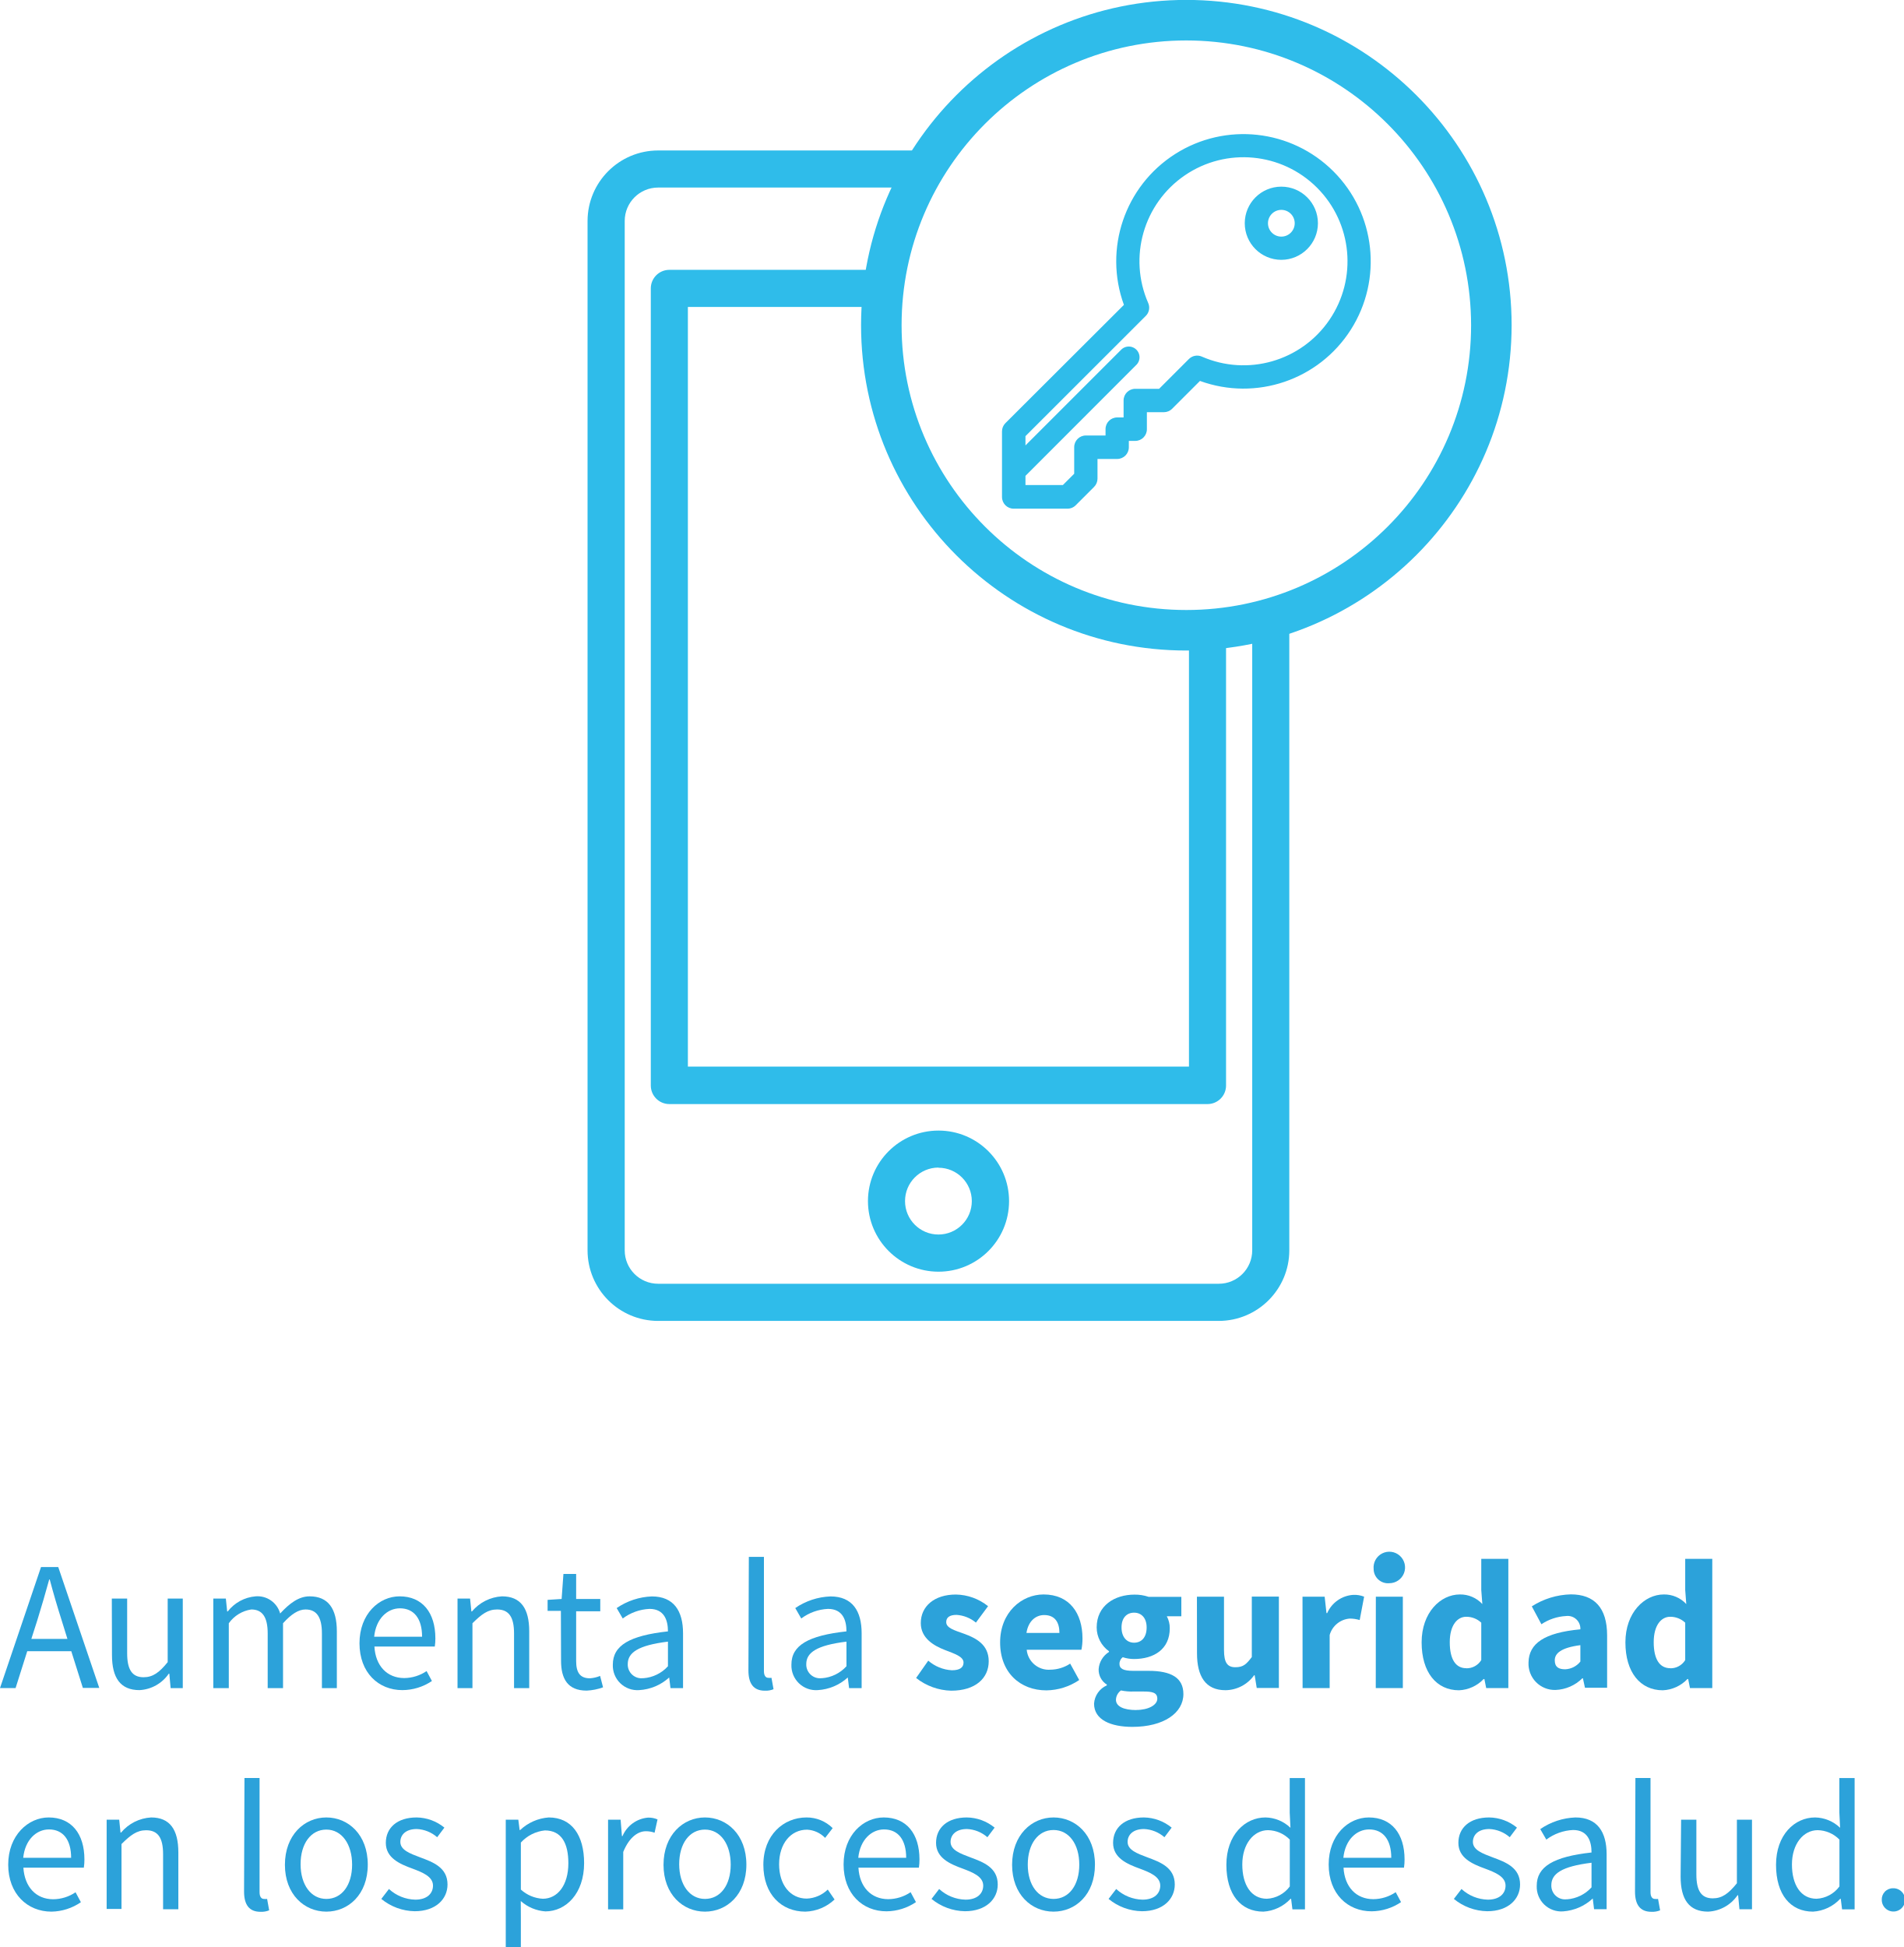
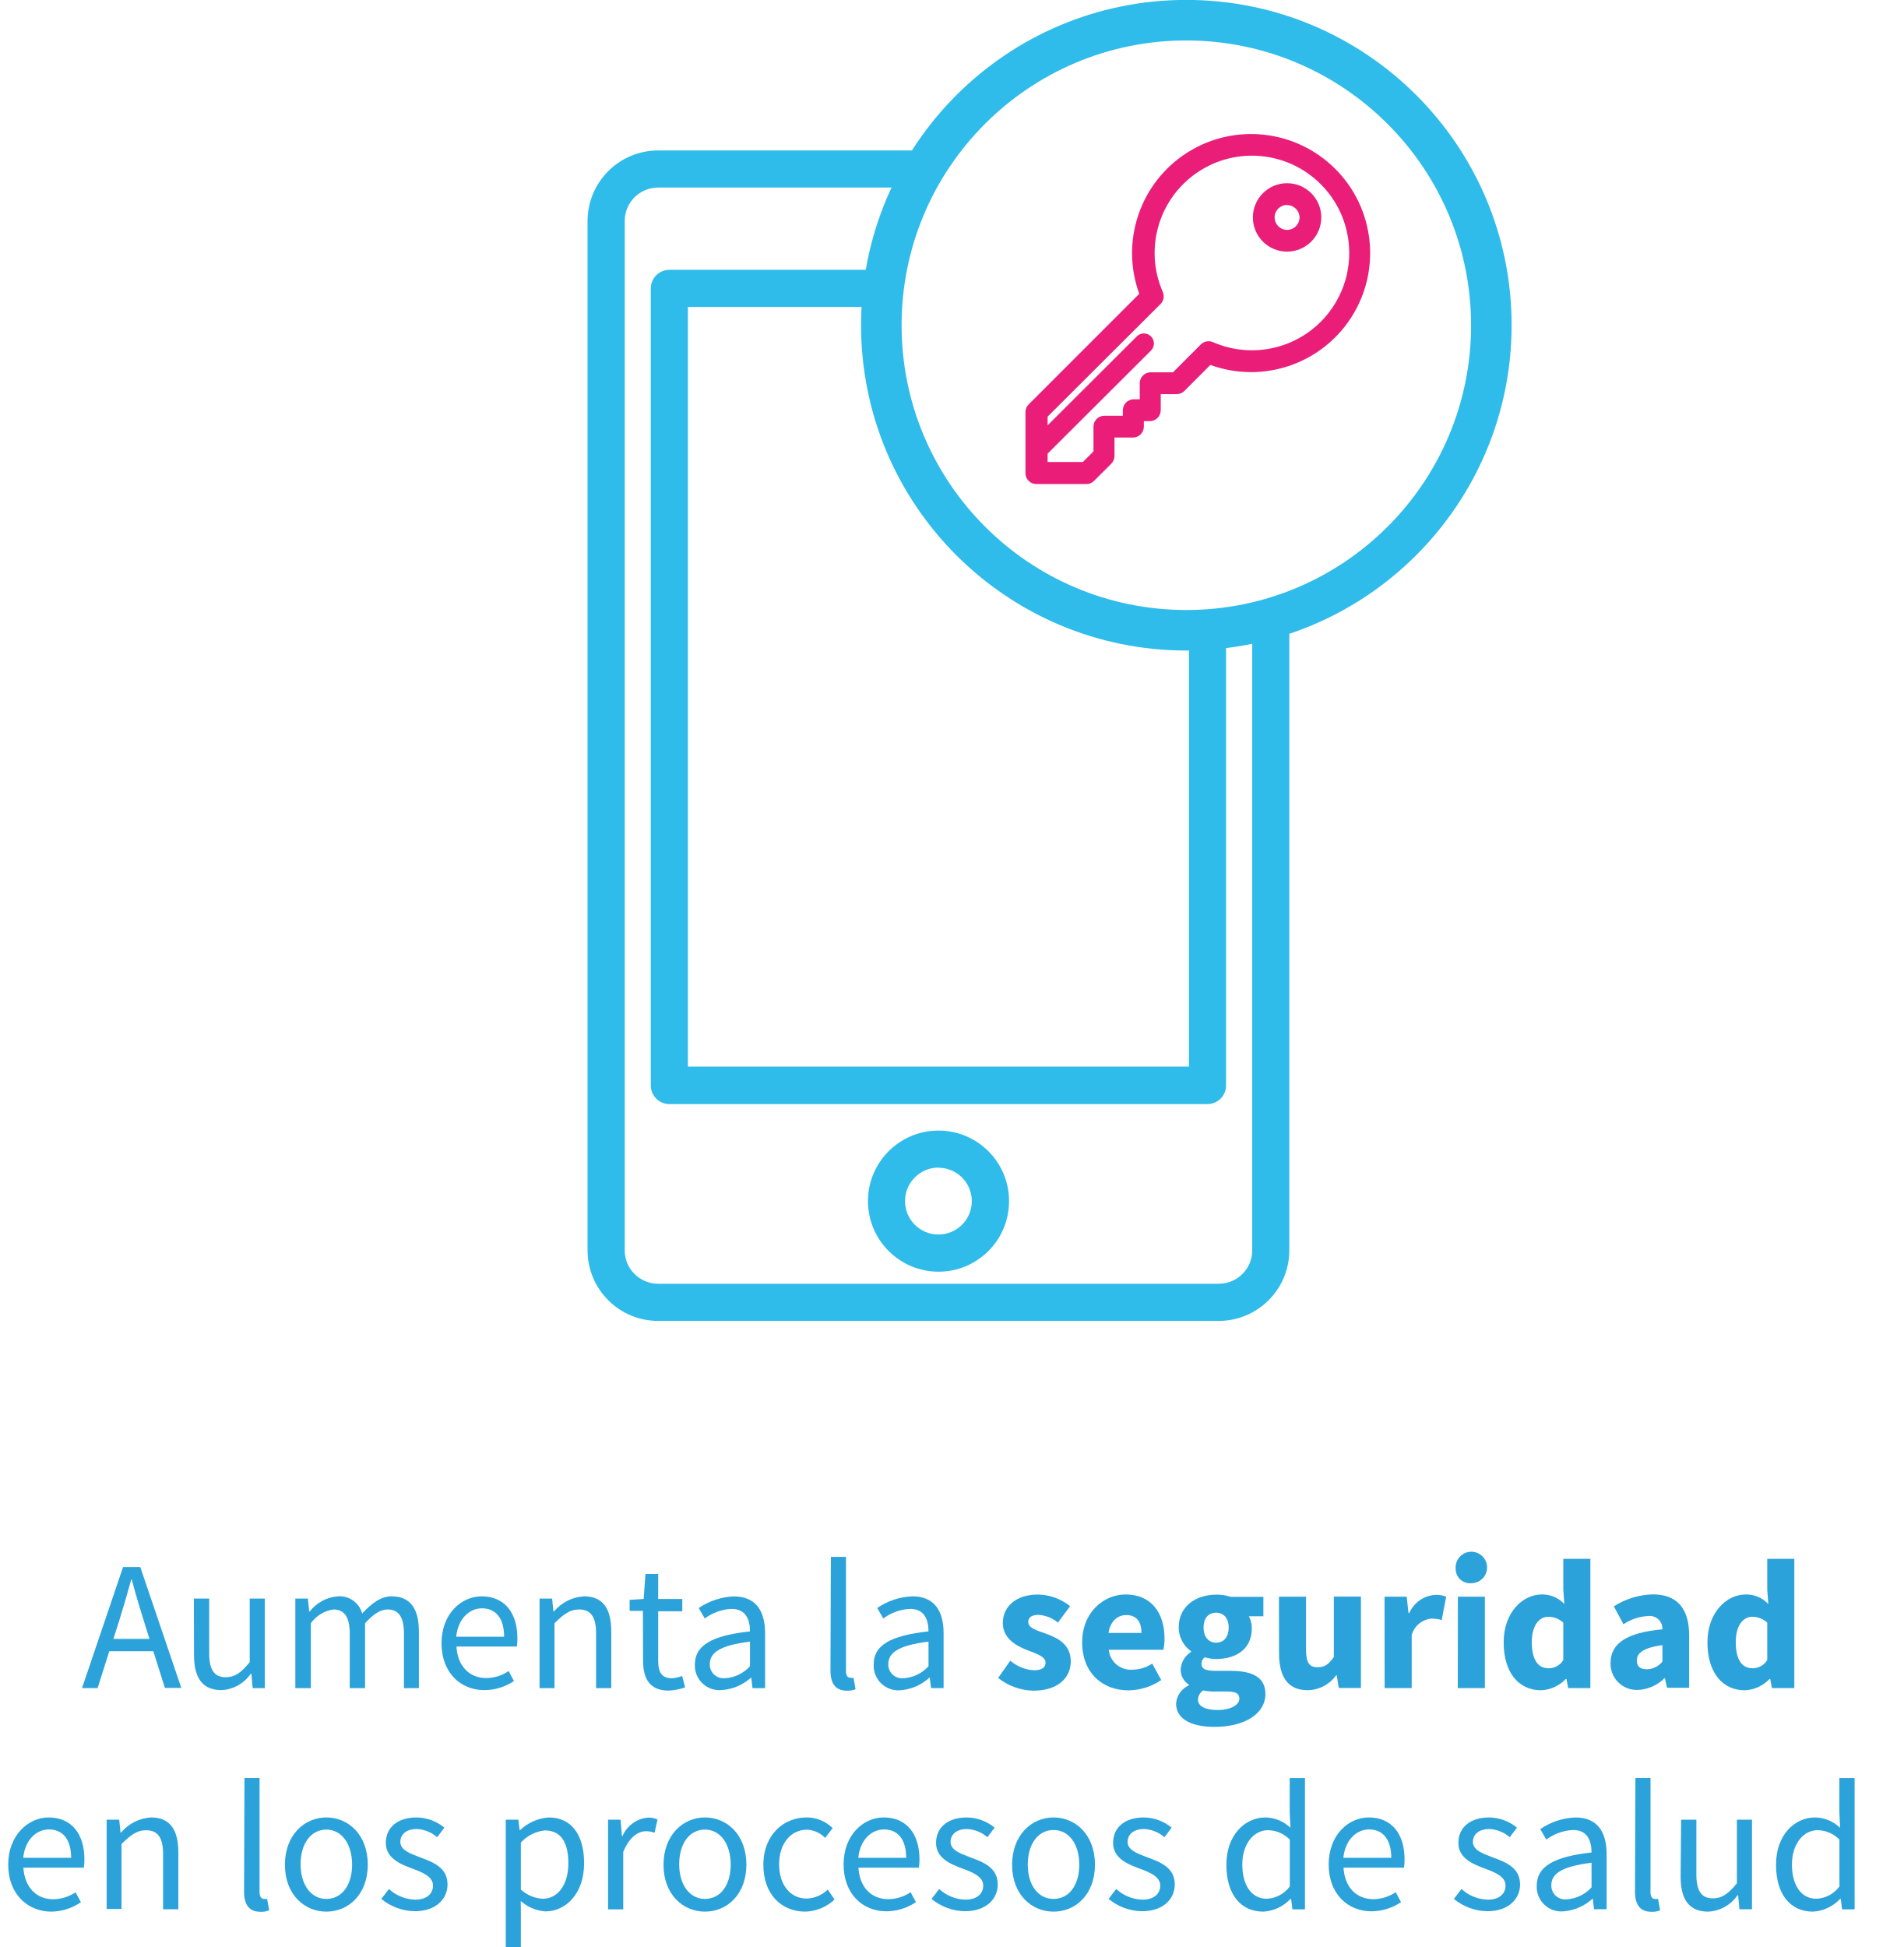
<svg xmlns="http://www.w3.org/2000/svg" viewBox="0 0 232.05 237.31">
  <defs>
-     <style>.cls-1{fill:none;}.cls-2{fill:#2fbcea;}.cls-3{fill:#2ca2da;}</style>
+     <style>.cls-1{fill:none;}.cls-2{fill:#2fbcea;}.cls-3{fill:#ea1e79;}.cls-4{fill:#2ca2da;}</style>
  </defs>
  <g id="texto">
    <circle class="cls-1" cx="114.4" cy="146.38" r="4.07" />
    <path class="cls-1" d="M83.85,130h61.08V67.77c-.11,0-.21,9.23-.32,9.23-16.7,0-36.55-12-36.55-39.59H83.85Z" />
    <path class="cls-1" d="M76.15,26.93V152.4a4.07,4.07,0,0,0,4.07,4.07h68.35a4.07,4.07,0,0,0,4.07-4.07V66.9q-1.57.35-3.19.55v64.86a2.26,2.26,0,0,1-2.26,2.26H81.59a2.26,2.26,0,0,1-2.26-2.26V35.15a2.26,2.26,0,0,1,2.26-2.26h25.92c0-.76-.08-1.52-.08-2.29a37.31,37.31,0,0,1,.81-7.74h-28A4.07,4.07,0,0,0,76.15,26.93Zm38.25,110.85a8.6,8.6,0,1,1-8.59,8.6A8.61,8.61,0,0,1,114.39,137.78Z" />
    <path class="cls-2" d="M79.33,35.15v97.16a2.26,2.26,0,0,0,2.26,2.26h65.6a2.26,2.26,0,0,0,2.26-2.26V76.45a37.48,37.48,0,0,1-4.52.32V130H83.85V37.41h24.21a37.2,37.2,0,0,1-.56-4.52H81.59A2.26,2.26,0,0,0,79.33,35.15Z" />
    <path class="cls-2" d="M114.39,155a8.6,8.6,0,1,0-8.59-8.6A8.61,8.61,0,0,0,114.39,155Zm0-12.67a4.07,4.07,0,1,1-4.07,4.07A4.08,4.08,0,0,1,114.39,142.31Z" />
    <path class="cls-2" d="M152.64,152.4a4.07,4.07,0,0,1-4.07,4.07H80.22a4.07,4.07,0,0,1-4.07-4.07V26.93a4.07,4.07,0,0,1,4.07-4.07h30.7a7.51,7.51,0,0,1,3-4.52H80.22a8.61,8.61,0,0,0-8.6,8.6V152.4a8.61,8.61,0,0,0,8.6,8.6h68.35a8.61,8.61,0,0,0,8.59-8.6V74.6a36.91,36.91,0,0,1-4.52,1.3Z" />
    <path class="cls-2" d="M144.61,79.29a39.65,39.65,0,1,1,39.65-39.65A39.69,39.69,0,0,1,144.61,79.29Zm0-74.36a34.71,34.71,0,1,0,34.71,34.71A34.75,34.75,0,0,0,144.61,4.93Z" />
-     <path class="cls-2" d="M151.56,16.62a15.23,15.23,0,0,0-14.23,20.62L122.77,51.79a1.11,1.11,0,0,0-.32.78v8a1.11,1.11,0,0,0,1.11,1.11h6.56a1.11,1.11,0,0,0,.78-.32l2.21-2.21a1.11,1.11,0,0,0,.33-.78V55.61h2.71a1.11,1.11,0,0,0,1.11-1.11V53.42h1.09a1.11,1.11,0,0,0,1.11-1.11V49.92h2.39a1.11,1.11,0,0,0,.78-.32l3.53-3.53a15.22,15.22,0,1,0,5.4-29.45Zm0,28.22a12.9,12.9,0,0,1-5.22-1.09,1.11,1.11,0,0,0-1.22.22h0l-3.72,3.72h-3a1.11,1.11,0,0,0-1.11,1.11V51.2h-1.09A1.11,1.11,0,0,0,135,52.31v1.09h-2.71a1.11,1.11,0,0,0-1.11,1.11v3.36l-1.56,1.56h-5V57.86L138.22,44.3a1,1,0,0,0-1.41-1.41L124.67,55V53l14.75-14.75h0a1.11,1.11,0,0,0,.22-1.22,13,13,0,1,1,11.91,7.78Z" />
-     <path class="cls-2" d="M130.12,62h-6.56a1.42,1.42,0,0,1-1.42-1.42v-8a1.41,1.41,0,0,1,.41-1L137,37.16a15.51,15.51,0,1,1,9.27,9.27l-3.39,3.39a1.41,1.41,0,0,1-1,.42h-2.08v2.08a1.42,1.42,0,0,1-1.42,1.42h-.78v.78a1.42,1.42,0,0,1-1.42,1.42h-2.4v2.41a1.43,1.43,0,0,1-.42,1l-2.21,2.21A1.41,1.41,0,0,1,130.12,62Zm21.44-45a14.92,14.92,0,0,0-13.94,20.2l.07.19L123,52a.8.8,0,0,0-.23.57v8a.8.8,0,0,0,.8.8h6.56a.8.8,0,0,0,.57-.23l2.21-2.21a.8.8,0,0,0,.24-.57v-3h3a.8.8,0,0,0,.8-.8v-1.4h1.4a.8.8,0,0,0,.8-.8V49.61h2.69a.79.79,0,0,0,.57-.23l3.67-3.67.19.07a14.91,14.91,0,1,0,5.29-28.85ZM129.79,59.73h-5.43v-2L138,44.08a.69.69,0,0,0,0-1,.69.69,0,0,0-1,0L124.36,55.78V52.9L139.2,38.07a.8.8,0,0,0,.17-.89A13.3,13.3,0,1,1,146.22,44a.79.79,0,0,0-.88.16L141.51,48h-3.16a.8.8,0,0,0-.8.8v2.69h-1.4a.8.8,0,0,0-.8.8v1.4h-3a.8.8,0,0,0-.8.8V58ZM125,59.12h4.56l1.38-1.38V54.5a1.42,1.42,0,0,1,1.42-1.42h2.4v-.78a1.42,1.42,0,0,1,1.42-1.42h.78V48.81a1.42,1.42,0,0,1,1.42-1.42h2.91l3.63-3.63a1.42,1.42,0,0,1,1.57-.3,12.68,12.68,0,1,0-6.53-6.53,1.41,1.41,0,0,1-.28,1.56L125,53.16v1.13l11.62-11.62a1.31,1.31,0,1,1,1.85,1.85L125,58Z" />
-     <path class="cls-2" d="M156.19,23a4.15,4.15,0,1,0,4.15,4.15A4.16,4.16,0,0,0,156.19,23Zm0,6.09a1.94,1.94,0,1,1,1.94-1.94A1.94,1.94,0,0,1,156.19,29.14Z" />
-     <path class="cls-2" d="M156.19,31.67a4.46,4.46,0,1,1,4.46-4.46A4.47,4.47,0,0,1,156.19,31.67Zm0-8.31A3.85,3.85,0,1,0,160,27.2,3.85,3.85,0,0,0,156.19,23.36Zm0,6.09a2.24,2.24,0,1,1,2.24-2.24A2.25,2.25,0,0,1,156.19,29.45Zm0-3.87a1.63,1.63,0,1,0,1.63,1.63A1.63,1.63,0,0,0,156.19,25.58Z" />
-     <path class="cls-3" d="M8.69,201.26H3.32l-1.42,4.49H0L5,191H7.1l5,14.73h-2Zm-.47-1.5-.7-2.25c-.52-1.64-1-3.26-1.46-5H6c-.47,1.71-.94,3.32-1.46,5l-.72,2.25Z" />
-     <path class="cls-3" d="M13.63,194.84H15.5v6.67c0,2,.61,2.92,2,2.92,1.12,0,1.91-.56,2.94-1.84v-7.75h1.84v10.92H20.8L20.64,204h-.07A4.61,4.61,0,0,1,17,206c-2.31,0-3.35-1.48-3.35-4.27Z" />
-     <path class="cls-3" d="M26,194.84h1.53l.16,1.57h.07a4.8,4.8,0,0,1,3.39-1.84,2.86,2.86,0,0,1,3,2.09c1.15-1.24,2.27-2.09,3.59-2.09,2.25,0,3.32,1.48,3.32,4.27v6.92H39.24v-6.67c0-2-.65-2.92-2-2.92-.85,0-1.73.56-2.74,1.68v7.91H32.63v-6.67c0-2-.65-2.92-2-2.92a4.1,4.1,0,0,0-2.74,1.68v7.91H26Z" />
-     <path class="cls-3" d="M48.71,194.57c2.79,0,4.36,2,4.36,5.12a6.51,6.51,0,0,1-.07,1H45.64c.13,2.36,1.55,3.84,3.64,3.84a4.93,4.93,0,0,0,2.72-.85l.65,1.21A6.5,6.5,0,0,1,49.05,206c-2.92,0-5.23-2.13-5.23-5.71S46.22,194.57,48.71,194.57Zm2.74,4.92c0-2.22-1-3.46-2.7-3.46-1.53,0-2.92,1.26-3.14,3.46Z" />
-     <path class="cls-3" d="M55.77,194.84h1.53l.16,1.57h.07a5.15,5.15,0,0,1,3.66-1.84c2.29,0,3.32,1.48,3.32,4.27v6.92H62.66v-6.67c0-2-.63-2.92-2.07-2.92-1.12,0-1.89.58-3,1.68v7.91H55.77Z" />
-     <path class="cls-3" d="M68.37,196.34H66.75V195l1.71-.11.22-3.05h1.55v3.05h2.94v1.5H70.23v6.06c0,1.35.43,2.11,1.68,2.11a4,4,0,0,0,1.24-.29l.36,1.39a6.74,6.74,0,0,1-2,.4c-2.34,0-3.12-1.48-3.12-3.64Z" />
-     <path class="cls-3" d="M81.42,198.84c0-1.39-.47-2.74-2.25-2.74a5.87,5.87,0,0,0-3.26,1.17L75.17,196a8.1,8.1,0,0,1,4.29-1.42c2.67,0,3.8,1.77,3.8,4.49v6.69H81.73l-.16-1.3h0A5.93,5.93,0,0,1,77.91,206a3,3,0,0,1-3.21-3.1C74.7,200.54,76.77,199.35,81.42,198.84Zm-3,5.71a4.47,4.47,0,0,0,3-1.46v-3c-3.66.45-4.9,1.35-4.9,2.74A1.67,1.67,0,0,0,78.43,204.54Z" />
-     <path class="cls-3" d="M91.28,189.76h1.84v13.93c0,.58.25.81.52.81a1.55,1.55,0,0,0,.4,0l.25,1.39a2.48,2.48,0,0,1-1.06.18c-1.39,0-2-.88-2-2.47Z" />
-     <path class="cls-3" d="M103.18,198.84c0-1.39-.47-2.74-2.25-2.74a5.87,5.87,0,0,0-3.26,1.17L96.94,196a8.1,8.1,0,0,1,4.29-1.42c2.67,0,3.8,1.77,3.8,4.49v6.69h-1.53l-.16-1.3h0A5.93,5.93,0,0,1,99.68,206a3,3,0,0,1-3.21-3.1C96.46,200.54,98.53,199.35,103.18,198.84Zm-3,5.71a4.47,4.47,0,0,0,3-1.46v-3c-3.66.45-4.9,1.35-4.9,2.74A1.67,1.67,0,0,0,100.19,204.54Z" />
-     <path class="cls-3" d="M113.15,202.41a4.8,4.8,0,0,0,2.88,1.17c1,0,1.42-.36,1.42-.94,0-.74-1.12-1.08-2.27-1.53-1.35-.52-2.94-1.44-2.94-3.28,0-2.07,1.68-3.48,4.27-3.48a6.41,6.41,0,0,1,3.93,1.42l-1.48,2a4.11,4.11,0,0,0-2.36-.94c-.85,0-1.26.31-1.26.88,0,.72,1,1,2.18,1.42,1.42.52,3,1.3,3,3.35s-1.59,3.59-4.58,3.59a7.19,7.19,0,0,1-4.27-1.55Z" />
-     <path class="cls-3" d="M127.21,194.34c3.17,0,4.74,2.31,4.74,5.35a6.54,6.54,0,0,1-.13,1.39h-6.67a2.7,2.7,0,0,0,2.9,2.43,4.49,4.49,0,0,0,2.4-.74l1.1,2a7.29,7.29,0,0,1-4,1.26c-3.19,0-5.64-2.16-5.64-5.84S124.54,194.34,127.21,194.34Zm1.93,4.69c0-1.28-.54-2.18-1.86-2.18-1,0-1.93.7-2.16,2.18Z" />
-     <path class="cls-3" d="M134.92,205.42v-.09a2.14,2.14,0,0,1-1-1.89,2.69,2.69,0,0,1,1.26-2.09v-.09a3.57,3.57,0,0,1-1.5-2.9c0-2.67,2.2-4,4.6-4a5.18,5.18,0,0,1,1.73.27H144V197h-1.77a3,3,0,0,1,.36,1.46c0,2.56-1.93,3.75-4.38,3.75a4.44,4.44,0,0,1-1.35-.22,1,1,0,0,0-.4.83c0,.56.45.83,1.68.83H140c2.74,0,4.25.83,4.25,2.83,0,2.31-2.4,4-6.22,4-2.61,0-4.67-.85-4.67-2.83A2.62,2.62,0,0,1,134.92,205.42Zm3.59,3c1.48,0,2.56-.61,2.56-1.37s-.61-.88-1.71-.88h-1.15a6.48,6.48,0,0,1-1.57-.13,1.46,1.46,0,0,0-.61,1.1C136,208,137,208.43,138.51,208.43Zm1.26-10.06c0-1.17-.65-1.8-1.53-1.8s-1.53.61-1.53,1.8.65,1.86,1.53,1.86S139.77,199.6,139.77,198.36Z" />
-     <path class="cls-3" d="M145.9,194.61h3.3v6.49c0,1.59.43,2.11,1.39,2.11s1.33-.36,2-1.24v-7.37h3.3v11.14h-2.7l-.25-1.55h-.07a4.34,4.34,0,0,1-3.5,1.82c-2.43,0-3.46-1.71-3.46-4.49Z" />
-     <path class="cls-3" d="M158.77,194.61h2.7l.22,2h.09a3.73,3.73,0,0,1,3.17-2.22,3.2,3.2,0,0,1,1.33.22l-.54,2.85a4.16,4.16,0,0,0-1.21-.18,2.76,2.76,0,0,0-2.45,2v6.47h-3.3Z" />
-     <path class="cls-3" d="M167.44,191.24a1.92,1.92,0,1,1,1.91,1.73A1.75,1.75,0,0,1,167.44,191.24Zm.27,3.37H171v11.14h-3.3Z" />
-     <path class="cls-3" d="M177.95,194.34a3.65,3.65,0,0,1,2.74,1.17l-.13-1.71V190h3.3v15.75h-2.7l-.22-1.1h-.09a4.41,4.41,0,0,1-3,1.37c-2.76,0-4.56-2.2-4.56-5.84S175.59,194.34,177.95,194.34Zm.79,9a2.09,2.09,0,0,0,1.82-1v-4.56a2.64,2.64,0,0,0-1.84-.72c-1.06,0-2,1-2,3.1S177.45,203.33,178.73,203.33Z" />
-     <path class="cls-3" d="M192.64,198.59a1.55,1.55,0,0,0-1.75-1.62,6,6,0,0,0-3,1l-1.17-2.18a9.21,9.21,0,0,1,4.76-1.46c2.85,0,4.42,1.62,4.42,5v6.38h-2.7l-.25-1.15h-.07a4.9,4.9,0,0,1-3.26,1.42,3.2,3.2,0,0,1-3.3-3.37C186.37,200.32,188.23,199,192.64,198.59Zm-1.84,4.87a2.48,2.48,0,0,0,1.84-.94v-2c-2.36.31-3.12,1-3.12,1.84S190,203.46,190.79,203.46Z" />
-     <path class="cls-3" d="M202.81,194.34a3.65,3.65,0,0,1,2.74,1.17l-.13-1.71V190h3.3v15.75H206l-.22-1.1h-.09a4.41,4.41,0,0,1-3,1.37c-2.76,0-4.56-2.2-4.56-5.84S200.45,194.34,202.81,194.34Zm.79,9a2.09,2.09,0,0,0,1.82-1v-4.56a2.64,2.64,0,0,0-1.84-.72c-1.06,0-2,1-2,3.1S202.32,203.33,203.6,203.33Z" />
-     <path class="cls-3" d="M5.93,221.52c2.79,0,4.36,2,4.36,5.12a6.51,6.51,0,0,1-.07,1H2.85C3,230,4.4,231.49,6.49,231.49a4.93,4.93,0,0,0,2.72-.85l.65,1.21A6.5,6.5,0,0,1,6.27,233C3.35,233,1,230.84,1,227.27S3.44,221.52,5.93,221.52Zm2.74,4.92c0-2.22-1-3.46-2.7-3.46-1.53,0-2.92,1.26-3.14,3.46Z" />
-     <path class="cls-3" d="M13,221.79h1.53l.16,1.57h.07a5.15,5.15,0,0,1,3.66-1.84c2.29,0,3.32,1.48,3.32,4.27v6.92H19.88V226c0-2-.63-2.92-2.07-2.92-1.12,0-1.89.58-3,1.68v7.91H13Z" />
-     <path class="cls-3" d="M29.8,216.71h1.84v13.93c0,.58.25.81.52.81a1.55,1.55,0,0,0,.4,0l.25,1.39a2.48,2.48,0,0,1-1.06.18c-1.39,0-2-.88-2-2.47Z" />
-     <path class="cls-3" d="M39.78,221.52c2.67,0,5.05,2.09,5.05,5.75S42.45,233,39.78,233s-5.05-2.09-5.05-5.71S37.1,221.52,39.78,221.52Zm0,9.93c1.89,0,3.14-1.68,3.14-4.18S41.66,223,39.78,223s-3.14,1.71-3.14,4.22S37.91,231.45,39.78,231.45Z" />
-     <path class="cls-3" d="M47.41,230.24a4.91,4.91,0,0,0,3.21,1.3c1.44,0,2.16-.76,2.16-1.71,0-1.12-1.3-1.62-2.49-2.07-1.55-.56-3.26-1.3-3.26-3.14s1.39-3.1,3.75-3.1a5.45,5.45,0,0,1,3.39,1.24l-.88,1.17a4.05,4.05,0,0,0-2.49-1c-1.37,0-2,.74-2,1.57,0,1,1.19,1.42,2.43,1.89,1.57.58,3.32,1.24,3.32,3.3,0,1.77-1.42,3.26-4,3.26a6.57,6.57,0,0,1-4.07-1.5Z" />
-     <path class="cls-3" d="M63.49,233.63v3.68H61.65V221.79h1.53l.16,1.26h.07a5.65,5.65,0,0,1,3.48-1.53c2.81,0,4.31,2.18,4.31,5.57,0,3.71-2.22,5.88-4.72,5.88a5.06,5.06,0,0,1-3-1.26Zm2.67-2.2c1.8,0,3.12-1.64,3.12-4.33,0-2.4-.81-4-2.87-4a4.6,4.6,0,0,0-2.92,1.48v5.73A4.32,4.32,0,0,0,66.17,231.43Z" />
-     <path class="cls-3" d="M74.12,221.79h1.53l.16,2h.07a3.73,3.73,0,0,1,3.1-2.25,2.71,2.71,0,0,1,1.17.22l-.36,1.62a3.06,3.06,0,0,0-1.06-.18c-.92,0-2,.67-2.76,2.52v7H74.12Z" />
-     <path class="cls-3" d="M85.93,221.52c2.67,0,5.05,2.09,5.05,5.75S88.6,233,85.93,233s-5.05-2.09-5.05-5.71S83.26,221.52,85.93,221.52Zm0,9.93c1.89,0,3.14-1.68,3.14-4.18S87.82,223,85.93,223s-3.14,1.71-3.14,4.22S84.07,231.45,85.93,231.45Z" />
-     <path class="cls-3" d="M98.31,221.52a4.5,4.5,0,0,1,3.19,1.3l-.92,1.19a3.3,3.3,0,0,0-2.2-1c-2,0-3.41,1.71-3.41,4.22s1.37,4.18,3.37,4.18a3.89,3.89,0,0,0,2.56-1.1l.83,1.21A5.41,5.41,0,0,1,98.17,233c-2.9,0-5.12-2.09-5.12-5.71S95.5,221.52,98.31,221.52Z" />
-     <path class="cls-3" d="M107.72,221.52c2.79,0,4.36,2,4.36,5.12a6.51,6.51,0,0,1-.07,1h-7.37c.13,2.36,1.55,3.84,3.64,3.84a4.93,4.93,0,0,0,2.72-.85l.65,1.21a6.5,6.5,0,0,1-3.59,1.12c-2.92,0-5.23-2.13-5.23-5.71S105.22,221.52,107.72,221.52Zm2.74,4.92c0-2.22-1-3.46-2.7-3.46-1.53,0-2.92,1.26-3.14,3.46Z" />
-     <path class="cls-3" d="M114.48,230.24a4.91,4.91,0,0,0,3.21,1.3c1.44,0,2.16-.76,2.16-1.71,0-1.12-1.3-1.62-2.49-2.07-1.55-.56-3.26-1.3-3.26-3.14s1.39-3.1,3.75-3.1a5.45,5.45,0,0,1,3.39,1.24l-.88,1.17a4.05,4.05,0,0,0-2.49-1c-1.37,0-2,.74-2,1.57,0,1,1.19,1.42,2.43,1.89,1.57.58,3.32,1.24,3.32,3.3,0,1.77-1.42,3.26-4,3.26a6.57,6.57,0,0,1-4.07-1.5Z" />
-     <path class="cls-3" d="M128.42,221.52c2.67,0,5.05,2.09,5.05,5.75S131.1,233,128.42,233s-5.05-2.09-5.05-5.71S125.75,221.52,128.42,221.52Zm0,9.93c1.89,0,3.14-1.68,3.14-4.18s-1.26-4.22-3.14-4.22-3.14,1.71-3.14,4.22S126.56,231.45,128.42,231.45Z" />
-     <path class="cls-3" d="M136.06,230.24a4.91,4.91,0,0,0,3.21,1.3c1.44,0,2.16-.76,2.16-1.71,0-1.12-1.3-1.62-2.49-2.07-1.55-.56-3.26-1.3-3.26-3.14s1.39-3.1,3.75-3.1a5.45,5.45,0,0,1,3.39,1.24l-.88,1.17a4.05,4.05,0,0,0-2.49-1c-1.37,0-2,.74-2,1.57,0,1,1.19,1.42,2.43,1.89,1.57.58,3.32,1.24,3.32,3.3,0,1.77-1.42,3.26-4,3.26a6.57,6.57,0,0,1-4.07-1.5Z" />
-     <path class="cls-3" d="M154.25,221.52a4.5,4.5,0,0,1,3.05,1.26l-.09-1.86v-4.2h1.86v16h-1.53l-.16-1.28h-.07A4.92,4.92,0,0,1,154,233c-2.74,0-4.51-2.07-4.51-5.71S151.76,221.52,154.25,221.52Zm.18,9.91a3.69,3.69,0,0,0,2.79-1.5v-5.71a3.8,3.8,0,0,0-2.65-1.15c-1.75,0-3.14,1.68-3.14,4.18S152.52,231.43,154.43,231.43Z" />
-     <path class="cls-3" d="M166.85,221.52c2.79,0,4.36,2,4.36,5.12a6.51,6.51,0,0,1-.07,1h-7.37c.13,2.36,1.55,3.84,3.64,3.84a4.93,4.93,0,0,0,2.72-.85l.65,1.21a6.5,6.5,0,0,1-3.59,1.12c-2.92,0-5.23-2.13-5.23-5.71S164.36,221.52,166.85,221.52Zm2.74,4.92c0-2.22-1-3.46-2.7-3.46-1.53,0-2.92,1.26-3.14,3.46Z" />
-     <path class="cls-3" d="M178.15,230.24a4.91,4.91,0,0,0,3.21,1.3c1.44,0,2.16-.76,2.16-1.71,0-1.12-1.3-1.62-2.49-2.07-1.55-.56-3.26-1.3-3.26-3.14s1.39-3.1,3.75-3.1a5.45,5.45,0,0,1,3.39,1.24l-.88,1.17a4.05,4.05,0,0,0-2.49-1c-1.37,0-2,.74-2,1.57,0,1,1.19,1.42,2.43,1.89,1.57.58,3.32,1.24,3.32,3.3,0,1.77-1.42,3.26-4,3.26a6.57,6.57,0,0,1-4.07-1.5Z" />
-     <path class="cls-3" d="M194,225.79c0-1.39-.47-2.74-2.25-2.74a5.87,5.87,0,0,0-3.26,1.17l-.74-1.28a8.1,8.1,0,0,1,4.29-1.42c2.67,0,3.8,1.77,3.8,4.49v6.69h-1.53l-.16-1.3h0a5.93,5.93,0,0,1-3.62,1.57,3,3,0,0,1-3.21-3.1C187.31,227.5,189.38,226.3,194,225.79Zm-3,5.71a4.47,4.47,0,0,0,3-1.46v-3c-3.66.45-4.9,1.35-4.9,2.74A1.67,1.67,0,0,0,191,231.49Z" />
-     <path class="cls-3" d="M199.35,216.71h1.84v13.93c0,.58.25.81.52.81a1.55,1.55,0,0,0,.4,0l.25,1.39a2.48,2.48,0,0,1-1.06.18c-1.39,0-2-.88-2-2.47Z" />
-     <path class="cls-3" d="M204.92,221.79h1.86v6.67c0,2,.61,2.92,2,2.92,1.12,0,1.91-.56,2.94-1.84v-7.75h1.84v10.92h-1.53l-.16-1.71h-.07a4.61,4.61,0,0,1-3.59,2c-2.31,0-3.35-1.48-3.35-4.27Z" />
-     <path class="cls-3" d="M221.25,221.52a4.5,4.5,0,0,1,3.05,1.26l-.09-1.86v-4.2h1.86v16h-1.53l-.16-1.28h-.07A4.92,4.92,0,0,1,221,233c-2.74,0-4.51-2.07-4.51-5.71S218.75,221.52,221.25,221.52Zm.18,9.91a3.69,3.69,0,0,0,2.79-1.5v-5.71a3.8,3.8,0,0,0-2.65-1.15c-1.75,0-3.14,1.68-3.14,4.18S219.52,231.43,221.43,231.43Z" />
-     <path class="cls-3" d="M230.73,230.15a1.42,1.42,0,1,1-1.35,1.44A1.36,1.36,0,0,1,230.73,230.15Z" />
+     <path class="cls-3" d="M152.56,16.6a14.24,14.24,0,0,0-13.31,19.28L125.64,49.49a1,1,0,0,0-.3.73v7.45a1,1,0,0,0,1,1h6.14a1,1,0,0,0,.73-.3l2.07-2.07a1,1,0,0,0,.3-.73V53.07h2.54a1,1,0,0,0,1-1V51h1a1,1,0,0,0,1-1V47.75h2.23a1,1,0,0,0,.73-.3l3.3-3.3a14.24,14.24,0,1,0,5.05-27.55Zm0,26.39a12.07,12.07,0,0,1-4.88-1,1,1,0,0,0-1.14.21h0L143,45.67h-2.84a1,1,0,0,0-1,1v2.23h-1a1,1,0,0,0-1,1v1h-2.54a1,1,0,0,0-1,1v3.15l-1.46,1.46h-4.67V55.17l12.68-12.68a.93.93,0,0,0-1.32-1.32L127.41,52.53V50.66l13.79-13.79h0a1,1,0,0,0,.21-1.14A12.16,12.16,0,1,1,152.56,43Z" />
+     <path class="cls-3" d="M132.51,59h-6.14A1.33,1.33,0,0,1,125,57.67V50.23a1.32,1.32,0,0,1,.39-.94l13.48-13.48a14.51,14.51,0,1,1,8.67,8.67l-3.17,3.17a1.32,1.32,0,0,1-.94.39h-1.94V50a1.33,1.33,0,0,1-1.33,1.33h-.73V52a1.33,1.33,0,0,1-1.33,1.33h-2.25v2.25a1.33,1.33,0,0,1-.39.94l-2.07,2.06A1.32,1.32,0,0,1,132.51,59Zm20.05-42.11a14,14,0,0,0-13,18.89l.07.17L125.84,49.7a.75.75,0,0,0-.22.53v7.45a.75.75,0,0,0,.75.75h6.14a.74.74,0,0,0,.53-.22l2.07-2.07a.75.75,0,0,0,.22-.53V52.78h2.82a.75.75,0,0,0,.75-.75v-1.3h1.31A.75.75,0,0,0,141,50V47.46h2.52a.74.74,0,0,0,.53-.22l3.43-3.43.17.07a13.95,13.95,0,1,0,4.95-27Zm-20.36,40h-5.08V55.05l12.76-12.76a.65.65,0,0,0,0-.91.65.65,0,0,0-.91,0L127.12,53.23V50.54L141,36.66a.75.75,0,0,0,.16-.83,12.44,12.44,0,1,1,6.41,6.41.74.74,0,0,0-.82.15L143.17,46h-3a.75.75,0,0,0-.75.75v2.52h-1.31a.75.75,0,0,0-.75.75v1.3h-2.82a.75.75,0,0,0-.75.75V55.3Zm-4.5-.58H132l1.29-1.29V52a1.33,1.33,0,0,1,1.33-1.33h2.25V50a1.33,1.33,0,0,1,1.33-1.33h.73V46.71a1.33,1.33,0,0,1,1.33-1.33h2.72l3.4-3.4a1.33,1.33,0,0,1,1.47-.28,11.86,11.86,0,1,0-6.11-6.11,1.32,1.32,0,0,1-.27,1.46L127.7,50.78v1.06L138.57,41a1.22,1.22,0,1,1,1.73,1.73L127.7,55.29Z" />
+     <path class="cls-3" d="M156.89,22.61a3.89,3.89,0,1,0,3.89,3.89A3.89,3.89,0,0,0,156.89,22.61Zm0,5.7a1.81,1.81,0,1,1,1.81-1.81A1.81,1.81,0,0,1,156.89,28.31Z" />
+     <path class="cls-3" d="M156.89,30.67a4.17,4.17,0,1,1,4.17-4.17A4.18,4.18,0,0,1,156.89,30.67Zm0-7.77a3.6,3.6,0,1,0,3.6,3.6A3.6,3.6,0,0,0,156.89,22.9Zm0,5.7a2.1,2.1,0,1,1,2.1-2.1A2.1,2.1,0,0,1,156.89,28.6Zm0-3.62a1.52,1.52,0,1,0,1.52,1.52A1.52,1.52,0,0,0,156.89,25Z" />
+     <path class="cls-4" d="M18.69,201.26H13.32l-1.42,4.49H10L15,191H17.1l5,14.73h-2Zm-.47-1.5-.7-2.25c-.52-1.64-1-3.26-1.46-5H16c-.47,1.71-.94,3.32-1.46,5l-.72,2.25Z" />
+     <path class="cls-4" d="M23.63,194.84H25.5v6.67c0,2,.61,2.92,2,2.92,1.12,0,1.91-.56,2.94-1.84v-7.75h1.84v10.92H30.8L30.64,204h-.07A4.61,4.61,0,0,1,27,206c-2.31,0-3.35-1.48-3.35-4.27Z" />
+     <path class="cls-4" d="M36,194.84h1.53l.16,1.57h.07a4.8,4.8,0,0,1,3.39-1.84,2.86,2.86,0,0,1,3,2.09c1.15-1.24,2.27-2.09,3.59-2.09,2.25,0,3.32,1.48,3.32,4.27v6.92H49.24v-6.67c0-2-.65-2.92-2-2.92-.85,0-1.73.56-2.74,1.68v7.91H42.63v-6.67c0-2-.65-2.92-2-2.92a4.1,4.1,0,0,0-2.74,1.68v7.91H36Z" />
+     <path class="cls-4" d="M58.71,194.57c2.79,0,4.36,2,4.36,5.12a6.51,6.51,0,0,1-.07,1H55.64c.13,2.36,1.55,3.84,3.64,3.84a4.93,4.93,0,0,0,2.72-.85l.65,1.21A6.5,6.5,0,0,1,59.05,206c-2.92,0-5.23-2.13-5.23-5.71S56.22,194.57,58.71,194.57Zm2.74,4.92c0-2.22-1-3.46-2.7-3.46-1.53,0-2.92,1.26-3.14,3.46Z" />
+     <path class="cls-4" d="M65.77,194.84h1.53l.16,1.57h.07a5.15,5.15,0,0,1,3.66-1.84c2.29,0,3.32,1.48,3.32,4.27v6.92H72.66v-6.67c0-2-.63-2.92-2.07-2.92-1.12,0-1.89.58-3,1.68v7.91H65.77Z" />
+     <path class="cls-4" d="M78.37,196.34H76.75V195l1.71-.11.22-3.05h1.55v3.05h2.94v1.5H80.23v6.06c0,1.35.43,2.11,1.68,2.11a4,4,0,0,0,1.24-.29l.36,1.39a6.74,6.74,0,0,1-2,.4c-2.34,0-3.12-1.48-3.12-3.64Z" />
+     <path class="cls-4" d="M91.42,198.84c0-1.39-.47-2.74-2.25-2.74a5.87,5.87,0,0,0-3.26,1.17L85.17,196a8.1,8.1,0,0,1,4.29-1.42c2.67,0,3.8,1.77,3.8,4.49v6.69H91.73l-.16-1.3h0A5.93,5.93,0,0,1,87.91,206a3,3,0,0,1-3.21-3.1C84.7,200.54,86.77,199.35,91.42,198.84Zm-3,5.71a4.47,4.47,0,0,0,3-1.46v-3c-3.66.45-4.9,1.35-4.9,2.74A1.67,1.67,0,0,0,88.43,204.54Z" />
+     <path class="cls-4" d="M101.28,189.76h1.84v13.93c0,.58.25.81.52.81a1.55,1.55,0,0,0,.4,0l.25,1.39a2.48,2.48,0,0,1-1.06.18c-1.39,0-2-.88-2-2.47Z" />
+     <path class="cls-4" d="M113.18,198.84c0-1.39-.47-2.74-2.25-2.74a5.87,5.87,0,0,0-3.26,1.17l-.74-1.28a8.1,8.1,0,0,1,4.29-1.42c2.67,0,3.8,1.77,3.8,4.49v6.69h-1.53l-.16-1.3h0a5.93,5.93,0,0,1-3.62,1.57,3,3,0,0,1-3.21-3.1C106.46,200.54,108.53,199.35,113.18,198.84Zm-3,5.71a4.47,4.47,0,0,0,3-1.46v-3c-3.66.45-4.9,1.35-4.9,2.74A1.67,1.67,0,0,0,110.19,204.54Z" />
+     <path class="cls-4" d="M123.15,202.41a4.8,4.8,0,0,0,2.88,1.17c1,0,1.42-.36,1.42-.94,0-.74-1.12-1.08-2.27-1.53-1.35-.52-2.94-1.44-2.94-3.28,0-2.07,1.68-3.48,4.27-3.48a6.41,6.41,0,0,1,3.93,1.42l-1.48,2a4.11,4.11,0,0,0-2.36-.94c-.85,0-1.26.31-1.26.88,0,.72,1,1,2.18,1.42,1.42.52,3,1.3,3,3.35s-1.59,3.59-4.58,3.59a7.19,7.19,0,0,1-4.27-1.55Z" />
+     <path class="cls-4" d="M137.21,194.34c3.17,0,4.74,2.31,4.74,5.35a6.54,6.54,0,0,1-.13,1.39h-6.67a2.7,2.7,0,0,0,2.9,2.43,4.49,4.49,0,0,0,2.4-.74l1.1,2a7.29,7.29,0,0,1-4,1.26c-3.19,0-5.64-2.16-5.64-5.84S134.54,194.34,137.21,194.34Zm1.93,4.69c0-1.28-.54-2.18-1.86-2.18-1,0-1.93.7-2.16,2.18Z" />
+     <path class="cls-4" d="M144.92,205.42v-.09a2.14,2.14,0,0,1-1-1.89,2.69,2.69,0,0,1,1.26-2.09v-.09a3.57,3.57,0,0,1-1.5-2.9c0-2.67,2.2-4,4.6-4a5.18,5.18,0,0,1,1.73.27H154V197h-1.77a3,3,0,0,1,.36,1.46c0,2.56-1.93,3.75-4.38,3.75a4.44,4.44,0,0,1-1.35-.22,1,1,0,0,0-.4.83c0,.56.45.83,1.68.83H150c2.74,0,4.25.83,4.25,2.83,0,2.31-2.4,4-6.22,4-2.61,0-4.67-.85-4.67-2.83A2.62,2.62,0,0,1,144.92,205.42Zm3.59,3c1.48,0,2.56-.61,2.56-1.37s-.61-.88-1.71-.88h-1.15a6.48,6.48,0,0,1-1.57-.13,1.46,1.46,0,0,0-.61,1.1C146,208,147,208.43,148.51,208.43Zm1.26-10.06c0-1.17-.65-1.8-1.53-1.8s-1.53.61-1.53,1.8.65,1.86,1.53,1.86S149.77,199.6,149.77,198.36Z" />
+     <path class="cls-4" d="M155.9,194.61h3.3v6.49c0,1.59.43,2.11,1.39,2.11s1.33-.36,2-1.24v-7.37h3.3v11.14h-2.7l-.25-1.55h-.07a4.34,4.34,0,0,1-3.5,1.82c-2.43,0-3.46-1.71-3.46-4.49Z" />
+     <path class="cls-4" d="M168.77,194.61h2.7l.22,2h.09a3.73,3.73,0,0,1,3.17-2.22,3.2,3.2,0,0,1,1.33.22l-.54,2.85a4.16,4.16,0,0,0-1.21-.18,2.76,2.76,0,0,0-2.45,2v6.47h-3.3Z" />
+     <path class="cls-4" d="M177.44,191.24a1.92,1.92,0,1,1,1.91,1.73A1.75,1.75,0,0,1,177.44,191.24Zm.27,3.37H181v11.14h-3.3Z" />
+     <path class="cls-4" d="M187.95,194.34a3.65,3.65,0,0,1,2.74,1.17l-.13-1.71V190h3.3v15.75h-2.7l-.22-1.1h-.09a4.41,4.41,0,0,1-3,1.37c-2.76,0-4.56-2.2-4.56-5.84S185.59,194.34,187.95,194.34Zm.79,9a2.09,2.09,0,0,0,1.82-1v-4.56a2.64,2.64,0,0,0-1.84-.72c-1.06,0-2,1-2,3.1S187.45,203.33,188.73,203.33Z" />
+     <path class="cls-4" d="M202.64,198.59a1.55,1.55,0,0,0-1.75-1.62,6,6,0,0,0-3,1l-1.17-2.18a9.21,9.21,0,0,1,4.76-1.46c2.85,0,4.42,1.62,4.42,5v6.38h-2.7l-.25-1.15h-.07a4.9,4.9,0,0,1-3.26,1.42,3.2,3.2,0,0,1-3.3-3.37C196.37,200.32,198.23,199,202.64,198.59Zm-1.84,4.87a2.48,2.48,0,0,0,1.84-.94v-2c-2.36.31-3.12,1-3.12,1.84S200,203.46,200.79,203.46Z" />
+     <path class="cls-4" d="M212.81,194.34a3.65,3.65,0,0,1,2.74,1.17l-.13-1.71V190h3.3v15.75H216l-.22-1.1h-.09a4.41,4.41,0,0,1-3,1.37c-2.76,0-4.56-2.2-4.56-5.84S210.45,194.34,212.81,194.34Zm.79,9a2.09,2.09,0,0,0,1.82-1v-4.56a2.64,2.64,0,0,0-1.84-.72c-1.06,0-2,1-2,3.1S212.32,203.33,213.6,203.33Z" />
+     <path class="cls-4" d="M5.93,221.52c2.79,0,4.36,2,4.36,5.12a6.51,6.51,0,0,1-.07,1H2.85C3,230,4.4,231.49,6.49,231.49a4.93,4.93,0,0,0,2.72-.85l.65,1.21A6.5,6.5,0,0,1,6.27,233C3.35,233,1,230.84,1,227.27S3.44,221.52,5.93,221.52Zm2.74,4.92c0-2.22-1-3.46-2.7-3.46-1.53,0-2.92,1.26-3.14,3.46Z" />
+     <path class="cls-4" d="M13,221.79h1.53l.16,1.57h.07a5.15,5.15,0,0,1,3.66-1.84c2.29,0,3.32,1.48,3.32,4.27v6.92H19.88V226c0-2-.63-2.92-2.07-2.92-1.12,0-1.89.58-3,1.68v7.91H13Z" />
+     <path class="cls-4" d="M29.8,216.71h1.84v13.93c0,.58.25.81.52.81a1.55,1.55,0,0,0,.4,0l.25,1.39a2.48,2.48,0,0,1-1.06.18c-1.39,0-2-.88-2-2.47Z" />
+     <path class="cls-4" d="M39.78,221.52c2.67,0,5.05,2.09,5.05,5.75S42.45,233,39.78,233s-5.05-2.09-5.05-5.71S37.1,221.52,39.78,221.52Zm0,9.93c1.89,0,3.14-1.68,3.14-4.18S41.66,223,39.78,223s-3.14,1.71-3.14,4.22S37.91,231.45,39.78,231.45Z" />
+     <path class="cls-4" d="M47.41,230.24a4.91,4.91,0,0,0,3.21,1.3c1.44,0,2.16-.76,2.16-1.71,0-1.12-1.3-1.62-2.49-2.07-1.55-.56-3.26-1.3-3.26-3.14s1.39-3.1,3.75-3.1a5.45,5.45,0,0,1,3.39,1.24l-.88,1.17a4.05,4.05,0,0,0-2.49-1c-1.37,0-2,.74-2,1.57,0,1,1.19,1.42,2.43,1.89,1.57.58,3.32,1.24,3.32,3.3,0,1.77-1.42,3.26-4,3.26a6.57,6.57,0,0,1-4.07-1.5Z" />
+     <path class="cls-4" d="M63.49,233.63v3.68H61.65V221.79h1.53l.16,1.26h.07a5.65,5.65,0,0,1,3.48-1.53c2.81,0,4.31,2.18,4.31,5.57,0,3.71-2.22,5.88-4.72,5.88a5.06,5.06,0,0,1-3-1.26Zm2.67-2.2c1.8,0,3.12-1.64,3.12-4.33,0-2.4-.81-4-2.87-4a4.6,4.6,0,0,0-2.92,1.48v5.73A4.32,4.32,0,0,0,66.17,231.43Z" />
+     <path class="cls-4" d="M74.12,221.79h1.53l.16,2h.07a3.73,3.73,0,0,1,3.1-2.25,2.71,2.71,0,0,1,1.17.22l-.36,1.62a3.06,3.06,0,0,0-1.06-.18c-.92,0-2,.67-2.76,2.52v7H74.12Z" />
+     <path class="cls-4" d="M85.93,221.52c2.67,0,5.05,2.09,5.05,5.75S88.6,233,85.93,233s-5.05-2.09-5.05-5.71S83.26,221.52,85.93,221.52Zm0,9.93c1.89,0,3.14-1.68,3.14-4.18S87.82,223,85.93,223s-3.14,1.71-3.14,4.22S84.07,231.45,85.93,231.45Z" />
+     <path class="cls-4" d="M98.31,221.52a4.5,4.5,0,0,1,3.19,1.3l-.92,1.19a3.3,3.3,0,0,0-2.2-1c-2,0-3.41,1.71-3.41,4.22s1.37,4.18,3.37,4.18a3.89,3.89,0,0,0,2.56-1.1l.83,1.21A5.41,5.41,0,0,1,98.17,233c-2.9,0-5.12-2.09-5.12-5.71S95.5,221.52,98.31,221.52Z" />
+     <path class="cls-4" d="M107.72,221.52c2.79,0,4.36,2,4.36,5.12a6.51,6.51,0,0,1-.07,1h-7.37c.13,2.36,1.55,3.84,3.64,3.84a4.93,4.93,0,0,0,2.72-.85l.65,1.21a6.5,6.5,0,0,1-3.59,1.12c-2.92,0-5.23-2.13-5.23-5.71S105.22,221.52,107.72,221.52Zm2.74,4.92c0-2.22-1-3.46-2.7-3.46-1.53,0-2.92,1.26-3.14,3.46Z" />
+     <path class="cls-4" d="M114.48,230.24a4.91,4.91,0,0,0,3.21,1.3c1.44,0,2.16-.76,2.16-1.71,0-1.12-1.3-1.62-2.49-2.07-1.55-.56-3.26-1.3-3.26-3.14s1.39-3.1,3.75-3.1a5.45,5.45,0,0,1,3.39,1.24l-.88,1.17a4.05,4.05,0,0,0-2.49-1c-1.37,0-2,.74-2,1.57,0,1,1.19,1.42,2.43,1.89,1.57.58,3.32,1.24,3.32,3.3,0,1.77-1.42,3.26-4,3.26a6.57,6.57,0,0,1-4.07-1.5Z" />
+     <path class="cls-4" d="M128.42,221.52c2.67,0,5.05,2.09,5.05,5.75S131.1,233,128.42,233s-5.05-2.09-5.05-5.71S125.75,221.52,128.42,221.52Zm0,9.93c1.89,0,3.14-1.68,3.14-4.18s-1.26-4.22-3.14-4.22-3.14,1.71-3.14,4.22S126.56,231.45,128.42,231.45Z" />
+     <path class="cls-4" d="M136.06,230.24a4.91,4.91,0,0,0,3.21,1.3c1.44,0,2.16-.76,2.16-1.71,0-1.12-1.3-1.62-2.49-2.07-1.55-.56-3.26-1.3-3.26-3.14s1.39-3.1,3.75-3.1a5.45,5.45,0,0,1,3.39,1.24l-.88,1.17a4.05,4.05,0,0,0-2.49-1c-1.37,0-2,.74-2,1.57,0,1,1.19,1.42,2.43,1.89,1.57.58,3.32,1.24,3.32,3.3,0,1.77-1.42,3.26-4,3.26a6.57,6.57,0,0,1-4.07-1.5Z" />
+     <path class="cls-4" d="M154.25,221.52a4.5,4.5,0,0,1,3.05,1.26l-.09-1.86v-4.2h1.86v16h-1.53l-.16-1.28h-.07A4.92,4.92,0,0,1,154,233c-2.74,0-4.51-2.07-4.51-5.71S151.76,221.52,154.25,221.52Zm.18,9.91a3.69,3.69,0,0,0,2.79-1.5v-5.71a3.8,3.8,0,0,0-2.65-1.15c-1.75,0-3.14,1.68-3.14,4.18S152.52,231.43,154.43,231.43Z" />
+     <path class="cls-4" d="M166.85,221.52c2.79,0,4.36,2,4.36,5.12a6.51,6.51,0,0,1-.07,1h-7.37c.13,2.36,1.55,3.84,3.64,3.84a4.93,4.93,0,0,0,2.72-.85l.65,1.21a6.5,6.5,0,0,1-3.59,1.12c-2.92,0-5.23-2.13-5.23-5.71S164.36,221.52,166.85,221.52Zm2.74,4.92c0-2.22-1-3.46-2.7-3.46-1.53,0-2.92,1.26-3.14,3.46Z" />
+     <path class="cls-4" d="M178.15,230.24a4.91,4.91,0,0,0,3.21,1.3c1.44,0,2.16-.76,2.16-1.71,0-1.12-1.3-1.62-2.49-2.07-1.55-.56-3.26-1.3-3.26-3.14s1.39-3.1,3.75-3.1a5.45,5.45,0,0,1,3.39,1.24l-.88,1.17a4.05,4.05,0,0,0-2.49-1c-1.37,0-2,.74-2,1.57,0,1,1.19,1.42,2.43,1.89,1.57.58,3.32,1.24,3.32,3.3,0,1.77-1.42,3.26-4,3.26a6.57,6.57,0,0,1-4.07-1.5Z" />
+     <path class="cls-4" d="M194,225.79c0-1.39-.47-2.74-2.25-2.74a5.87,5.87,0,0,0-3.26,1.17l-.74-1.28a8.1,8.1,0,0,1,4.29-1.42c2.67,0,3.8,1.77,3.8,4.49v6.69h-1.53l-.16-1.3h0a5.93,5.93,0,0,1-3.62,1.57,3,3,0,0,1-3.21-3.1C187.31,227.5,189.38,226.3,194,225.79Zm-3,5.71a4.47,4.47,0,0,0,3-1.46v-3c-3.66.45-4.9,1.35-4.9,2.74A1.67,1.67,0,0,0,191,231.49Z" />
+     <path class="cls-4" d="M199.35,216.71h1.84v13.93c0,.58.25.81.52.81a1.55,1.55,0,0,0,.4,0l.25,1.39a2.48,2.48,0,0,1-1.06.18c-1.39,0-2-.88-2-2.47Z" />
+     <path class="cls-4" d="M204.92,221.79h1.86v6.67c0,2,.61,2.92,2,2.92,1.12,0,1.91-.56,2.94-1.84v-7.75h1.84v10.92h-1.53l-.16-1.71h-.07a4.61,4.61,0,0,1-3.59,2c-2.31,0-3.35-1.48-3.35-4.27Z" />
+     <path class="cls-4" d="M221.25,221.52a4.5,4.5,0,0,1,3.05,1.26l-.09-1.86v-4.2h1.86v16h-1.53l-.16-1.28h-.07A4.92,4.92,0,0,1,221,233c-2.74,0-4.51-2.07-4.51-5.71S218.75,221.52,221.25,221.52Zm.18,9.91a3.69,3.69,0,0,0,2.79-1.5v-5.71a3.8,3.8,0,0,0-2.65-1.15c-1.75,0-3.14,1.68-3.14,4.18S219.52,231.43,221.43,231.43Z" />
  </g>
</svg>
